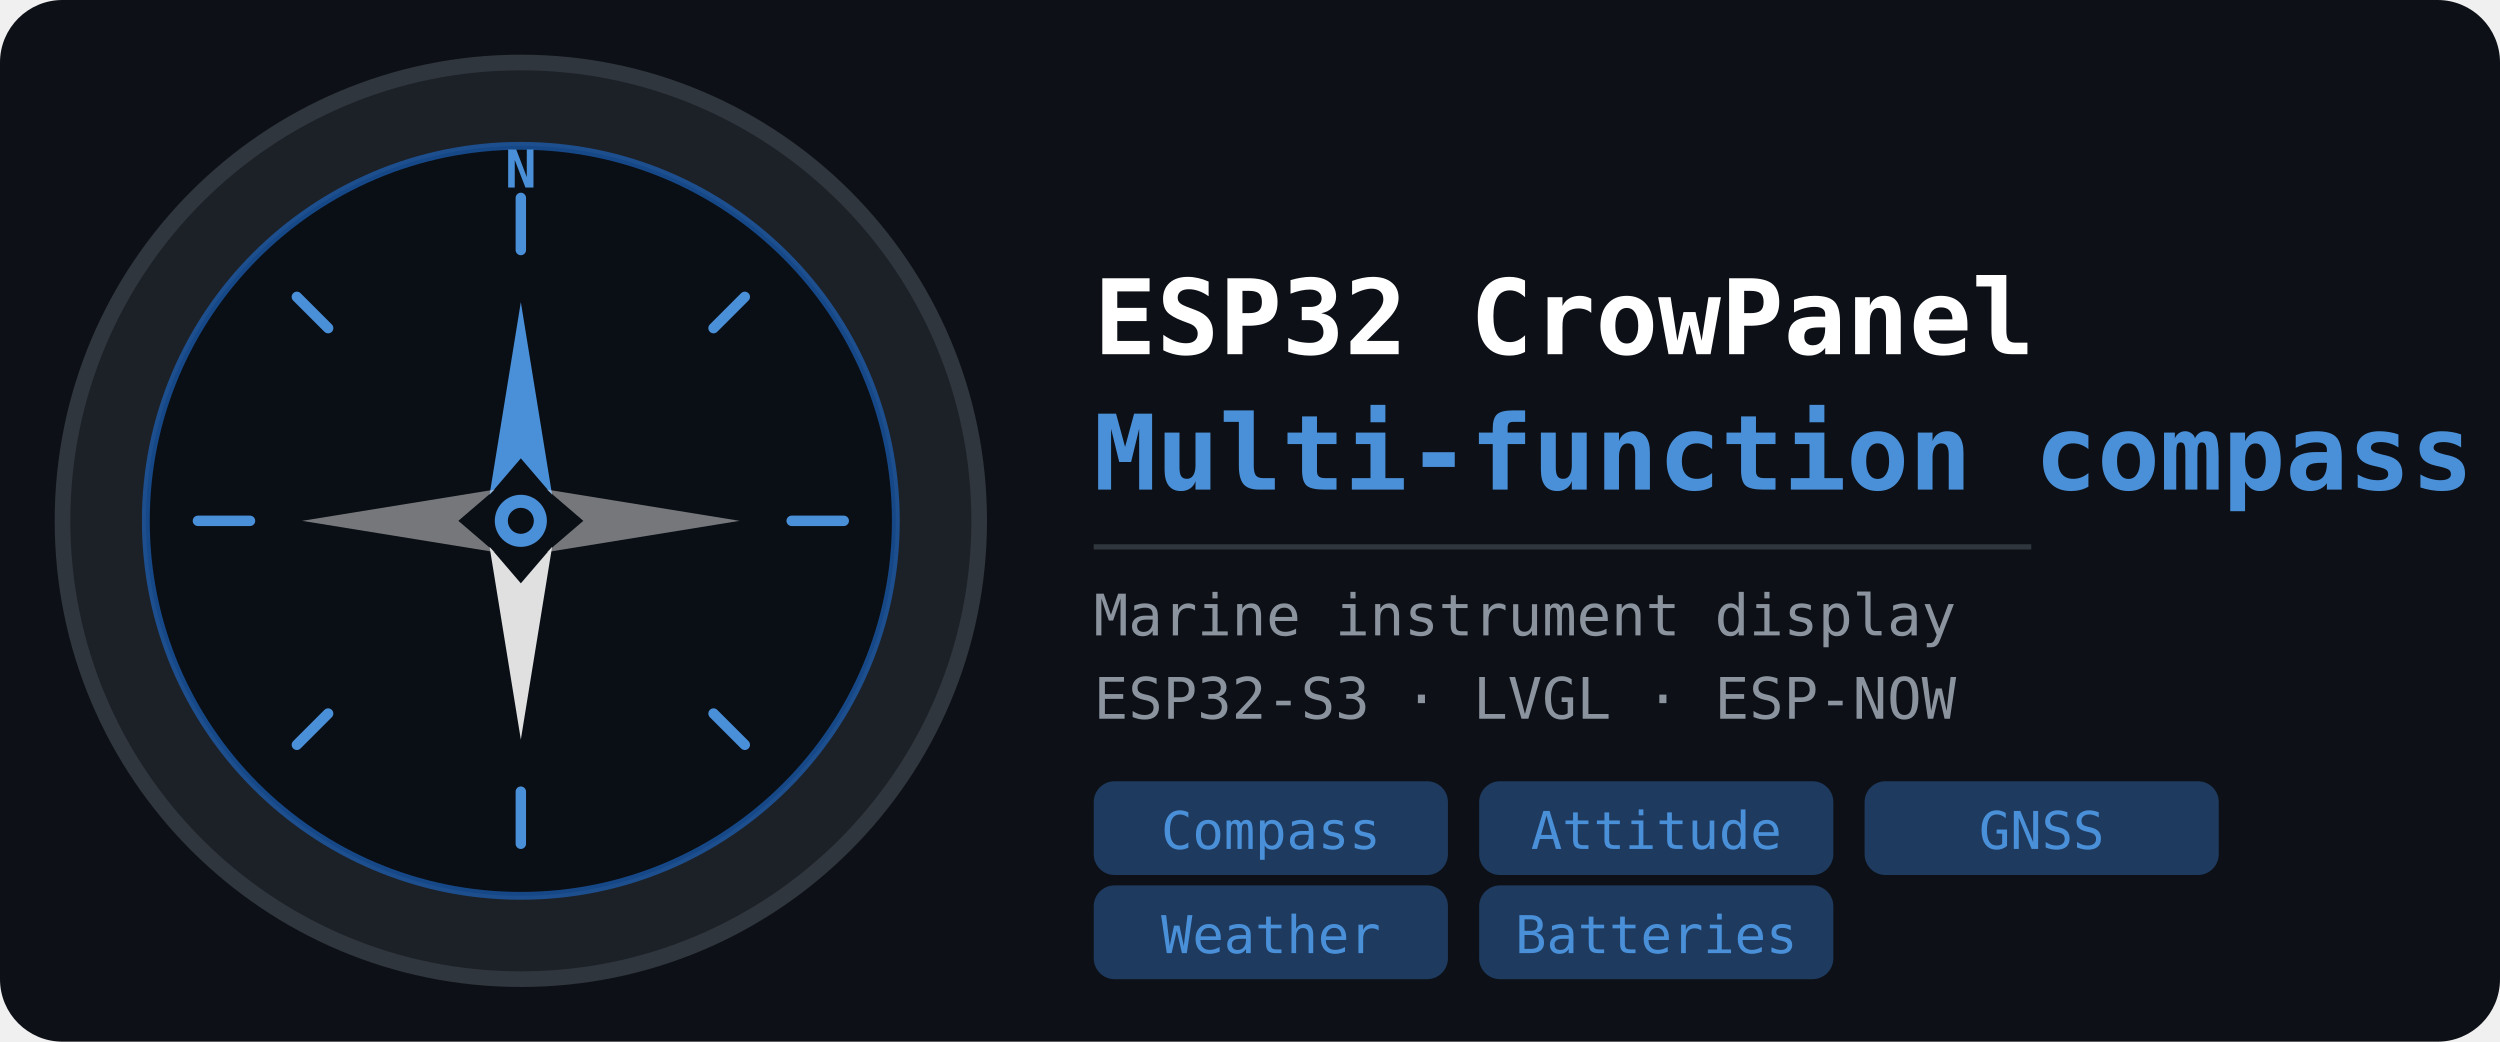
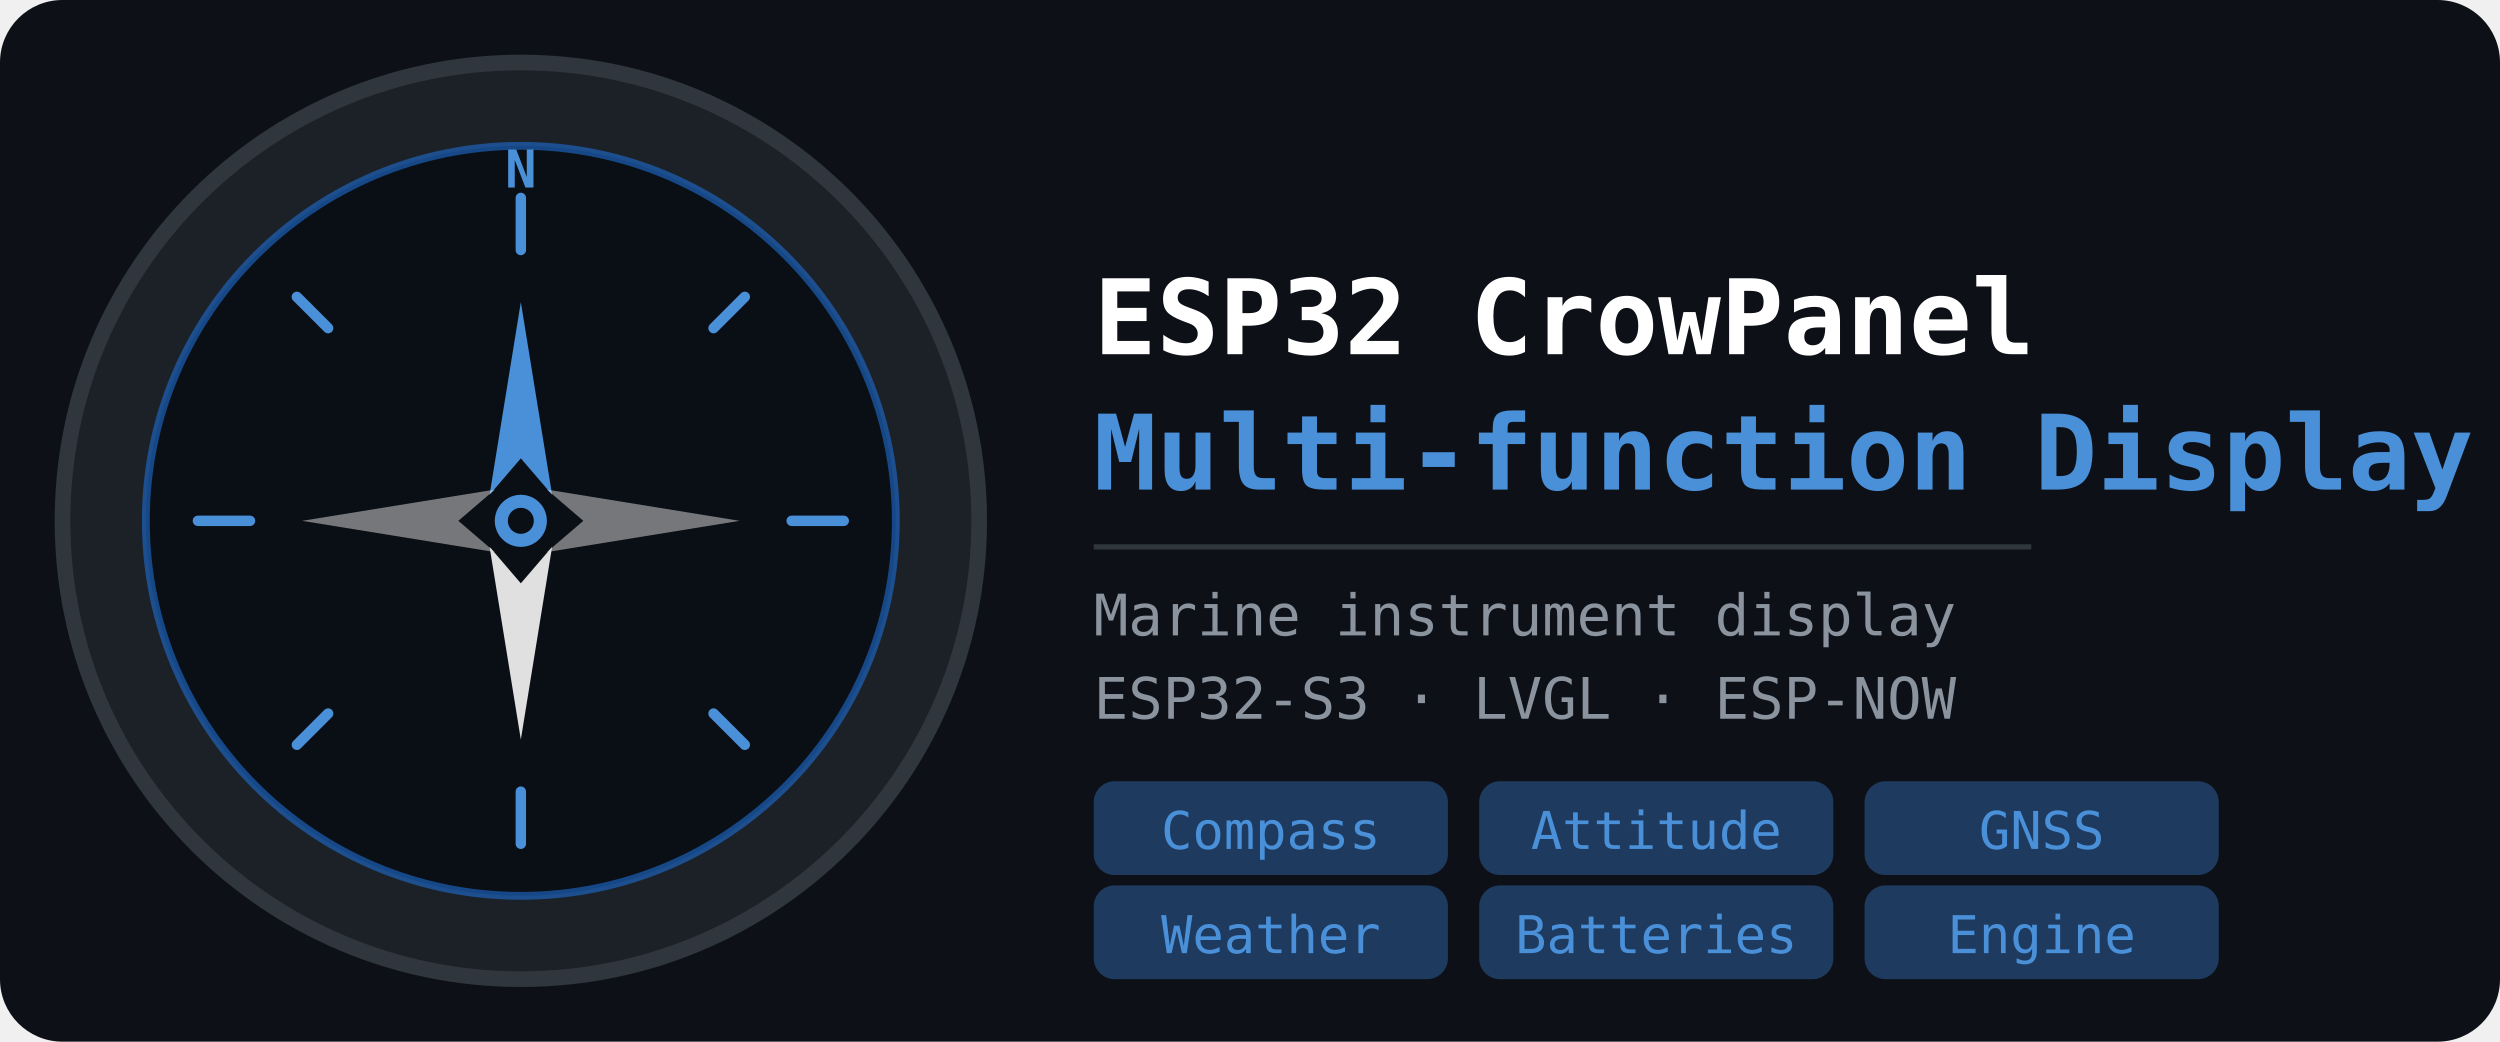
<svg xmlns="http://www.w3.org/2000/svg" viewBox="0 0 480 200" width="480" height="200">
  <rect width="480" height="200" fill="#0d1117" rx="12" />
  <circle cx="100" cy="100" r="88" fill="#1c2128" stroke="#30363d" stroke-width="3" />
  <circle cx="100" cy="100" r="72" fill="#0a0f16" />
  <circle cx="100" cy="100" r="72" fill="none" stroke="#1e6ed4" stroke-width="1.5" opacity="0.6" />
  <g stroke="#4a90d9" stroke-width="2" stroke-linecap="round">
    <line x1="100" y1="38" x2="100" y2="48" />
    <line x1="100" y1="152" x2="100" y2="162" />
    <line x1="162" y1="100" x2="152" y2="100" />
    <line x1="38" y1="100" x2="48" y2="100" />
    <line x1="143" y1="57" x2="137" y2="63" />
    <line x1="57" y1="143" x2="63" y2="137" />
    <line x1="143" y1="143" x2="137" y2="137" />
    <line x1="57" y1="57" x2="63" y2="63" />
  </g>
  <text x="100" y="36" text-anchor="middle" font-family="monospace" font-size="10" font-weight="bold" fill="#4a90d9">N</text>
  <polygon points="100,58 106,95 100,88 94,95" fill="#4a90d9" />
  <polygon points="100,142 106,105 100,112 94,105" fill="#e0e0e0" />
  <polygon points="142,100 105,94 112,100 105,106" fill="#e0e0e0" opacity="0.5" />
  <polygon points="58,100 95,94 88,100 95,106" fill="#e0e0e0" opacity="0.5" />
  <circle cx="100" cy="100" r="5" fill="#4a90d9" />
  <circle cx="100" cy="100" r="2.5" fill="#0a0f16" />
  <text x="210" y="68" font-family="monospace" font-size="20" font-weight="bold" fill="#ffffff">ESP32 CrowPanel</text>
-   <text x="210" y="94" font-family="monospace" font-size="20" font-weight="bold" fill="#4a90d9">Multi-function compass</text>
+   <text x="210" y="94" font-family="monospace" font-size="20" font-weight="bold" fill="#4a90d9">Multi-function Display</text>
  <line x1="210" y1="105" x2="390" y2="105" stroke="#30363d" stroke-width="1" />
  <text x="210" y="122" font-family="monospace" font-size="11" fill="#8b949e">Marine instrument display</text>
  <text x="210" y="138" font-family="monospace" font-size="11" fill="#8b949e">ESP32-S3 · LVGL · ESP-NOW</text>
  <rect x="210" y="150" width="68" height="18" rx="4" fill="#1e3a5f" />
  <text x="244" y="163" text-anchor="middle" font-family="monospace" font-size="10" fill="#4a90d9">Compass</text>
  <rect x="284" y="150" width="68" height="18" rx="4" fill="#1e3a5f" />
  <text x="318" y="163" text-anchor="middle" font-family="monospace" font-size="10" fill="#4a90d9">Attitude</text>
  <rect x="358" y="150" width="68" height="18" rx="4" fill="#1e3a5f" />
  <text x="392" y="163" text-anchor="middle" font-family="monospace" font-size="10" fill="#4a90d9">GNSS</text>
  <rect x="210" y="170" width="68" height="18" rx="4" fill="#1e3a5f" />
  <text x="244" y="183" text-anchor="middle" font-family="monospace" font-size="10" fill="#4a90d9">Weather</text>
  <rect x="284" y="170" width="68" height="18" rx="4" fill="#1e3a5f" />
  <text x="318" y="183" text-anchor="middle" font-family="monospace" font-size="10" fill="#4a90d9">Batteries</text>
+   <rect x="358" y="170" width="68" height="18" rx="4" fill="#1e3a5f" />
+   <text x="392" y="183" text-anchor="middle" font-family="monospace" font-size="10" fill="#4a90d9">Engine</text>
</svg>
